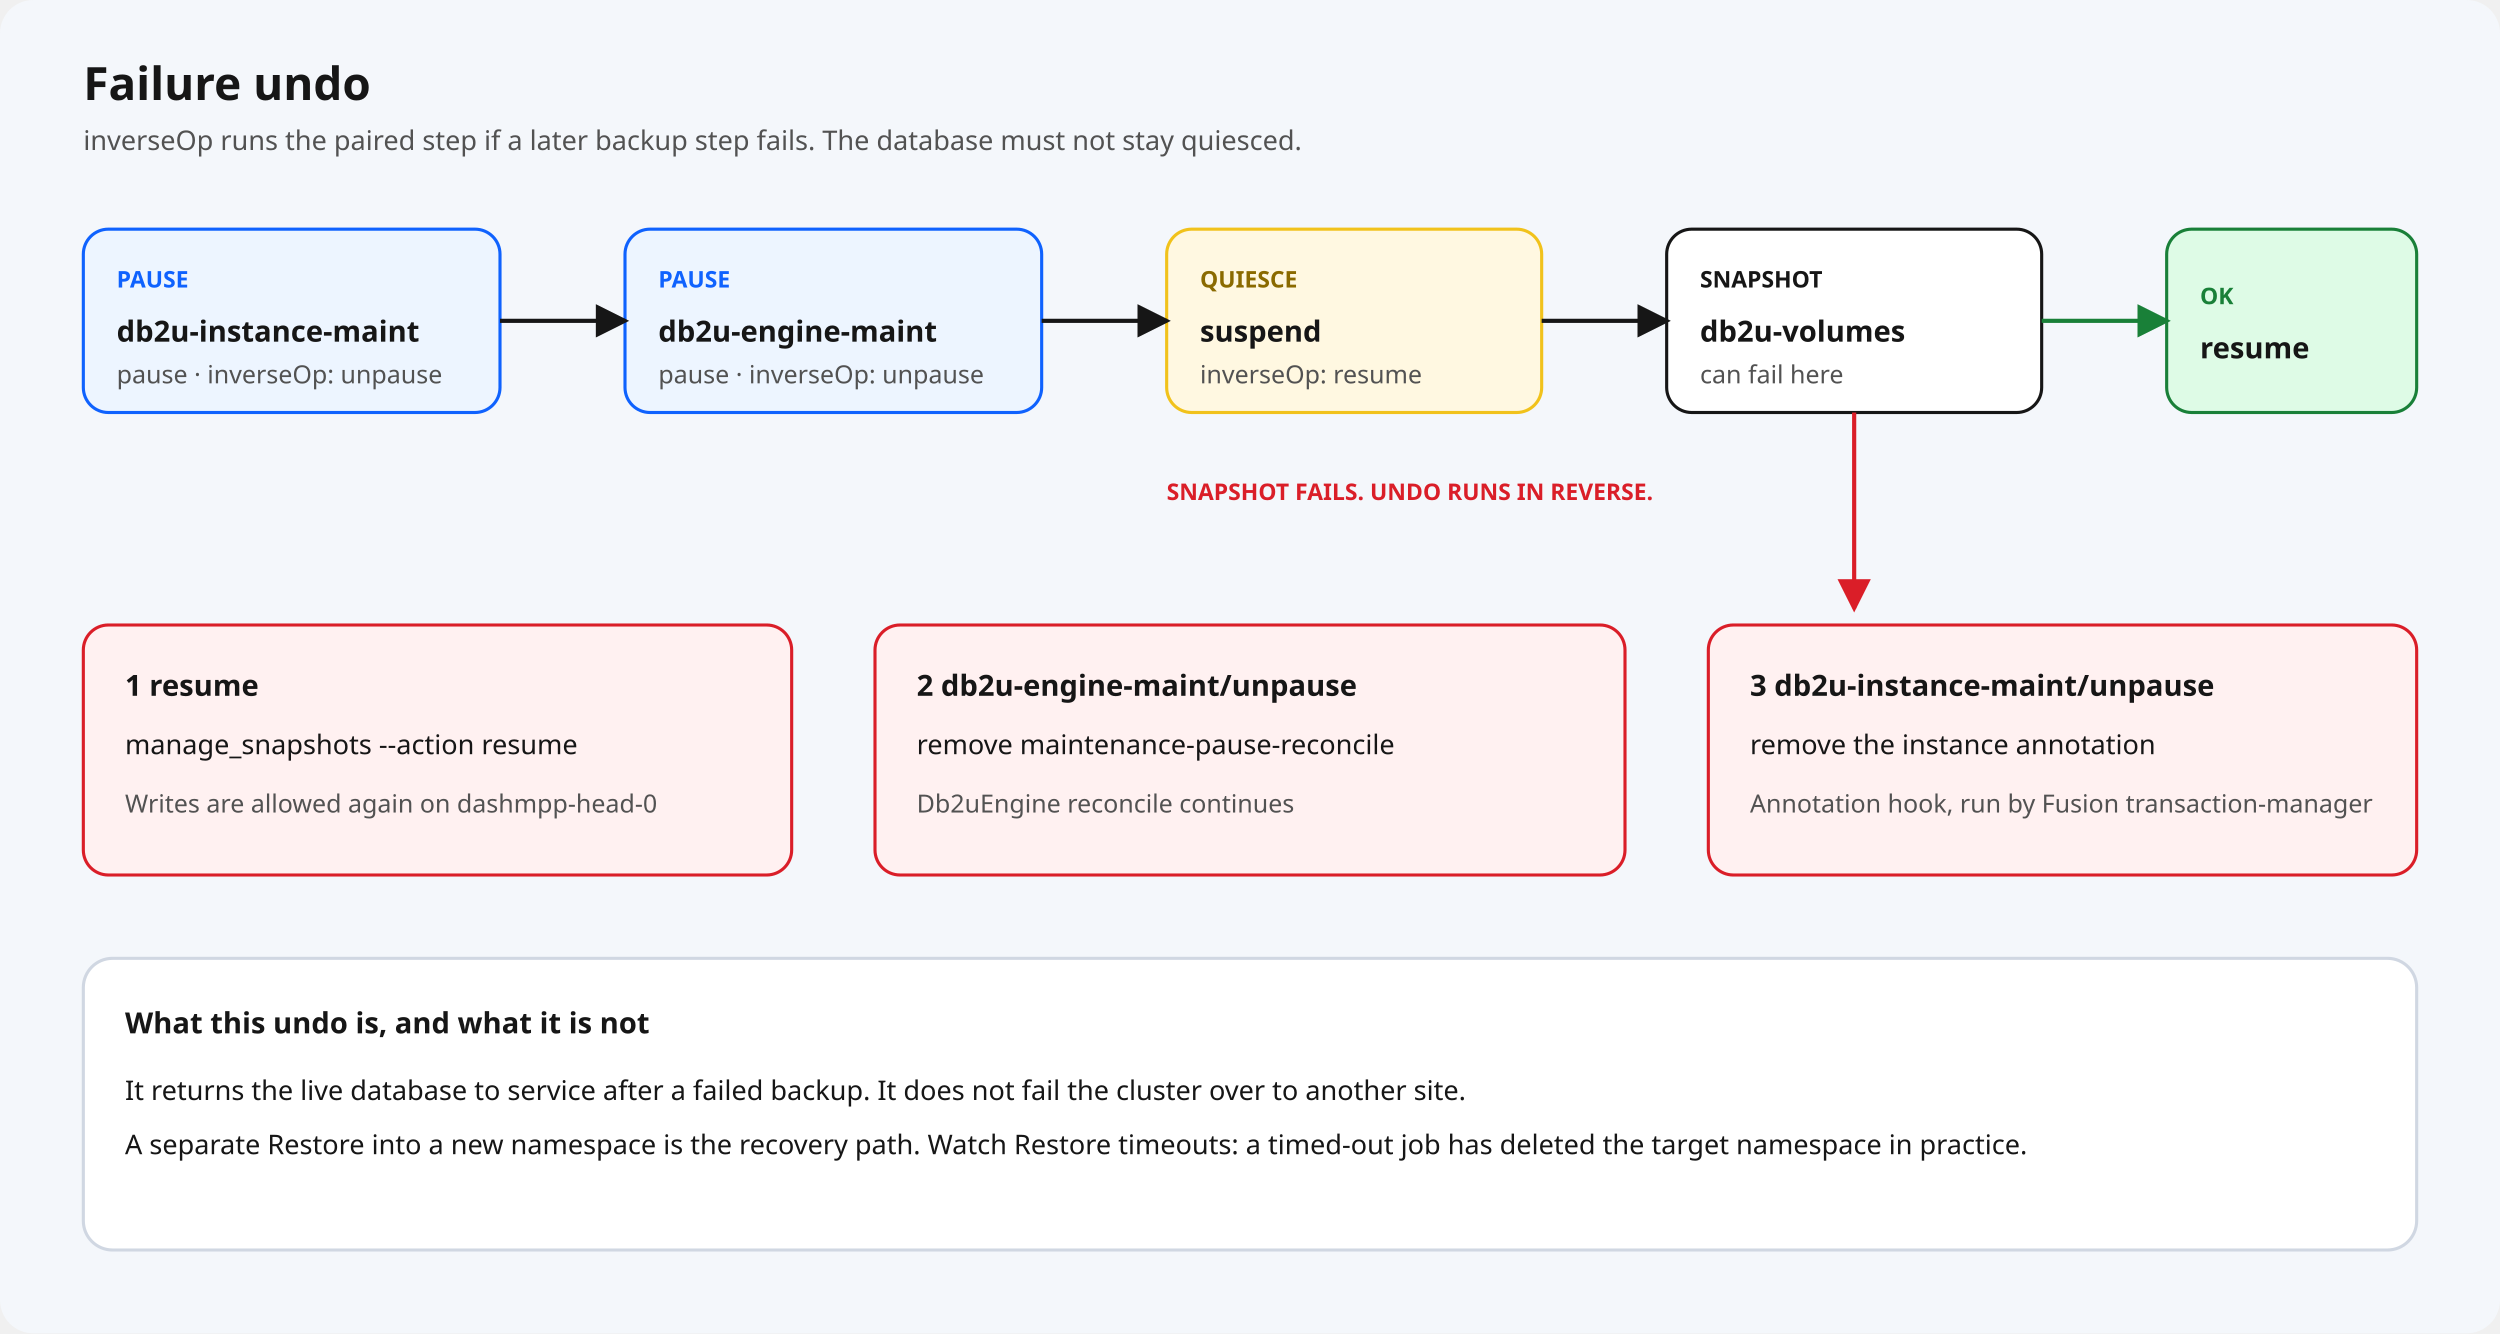
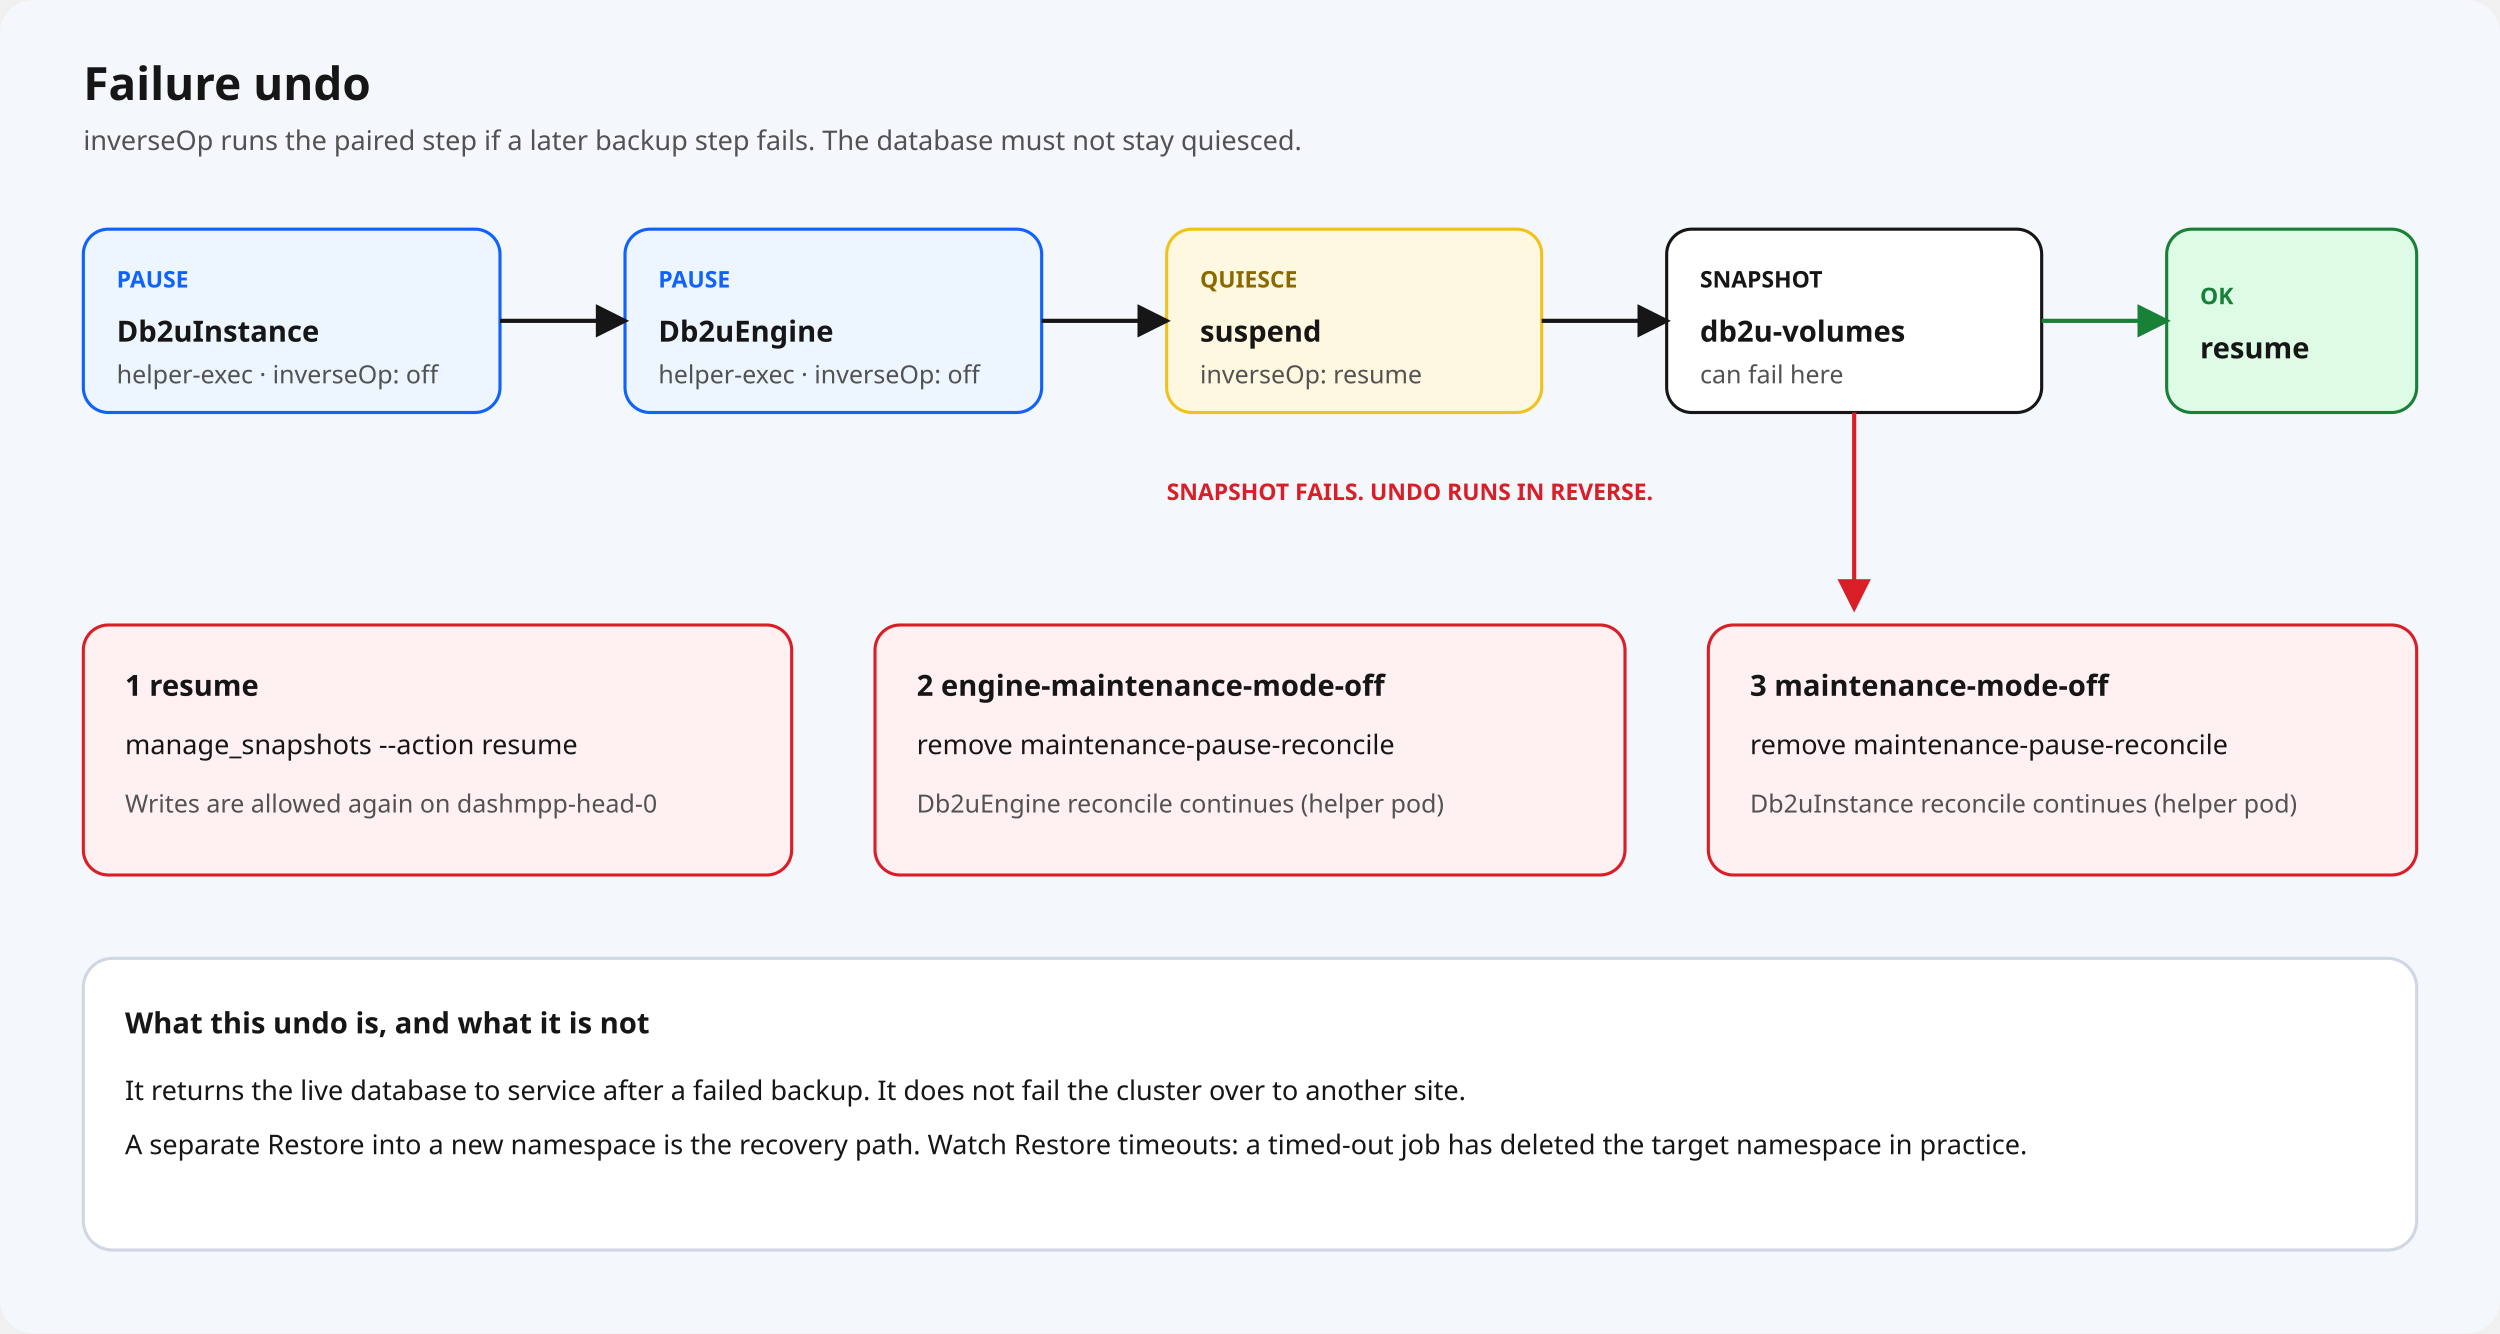
<svg xmlns="http://www.w3.org/2000/svg" viewBox="0 0 1200 640" role="img" aria-labelledby="foTitle foDesc">
  <style>
    .bg { fill: #f4f7fb; }
    .card { fill: #ffffff; stroke: #d0d7e2; stroke-width: 1.5; }
    .title { font: 600 22px system-ui, Segoe UI, sans-serif; fill: #161616; }
    .sub { font: 400 13px system-ui, Segoe UI, sans-serif; fill: #525252; }
    .h { font: 600 14px system-ui, Segoe UI, sans-serif; fill: #161616; }
    .b { font: 400 13px system-ui, Segoe UI, sans-serif; fill: #161616; }
    .m { font: 500 12px system-ui, Segoe UI, sans-serif; fill: #525252; }
    .chip { font: 600 11px system-ui, Segoe UI, sans-serif; }
  </style>
  <rect class="bg" width="1200" height="640" rx="16" />
  <text class="title" x="40" y="48">Failure undo</text>
  <text class="sub" x="40" y="72">inverseOp runs the paired step if a later backup step fails. The database must not stay quiesced.</text>
  <rect x="40" y="110" width="200" height="88" rx="12" fill="#edf5ff" stroke="#0f62fe" stroke-width="1.5" />
  <text class="chip" x="56" y="138" fill="#0f62fe">PAUSE</text>
-   <text class="h" x="56" y="164">db2u-instance-maint</text>
-   <text class="m" x="56" y="184">pause · inverseOp: unpause</text>
+   <text class="h" x="56" y="164">Db2uInstance</text>
+   <text class="m" x="56" y="184">helper-exec · inverseOp: off</text>
  <rect x="300" y="110" width="200" height="88" rx="12" fill="#edf5ff" stroke="#0f62fe" stroke-width="1.5" />
  <text class="chip" x="316" y="138" fill="#0f62fe">PAUSE</text>
-   <text class="h" x="316" y="164">db2u-engine-maint</text>
-   <text class="m" x="316" y="184">pause · inverseOp: unpause</text>
+   <text class="h" x="316" y="164">Db2uEngine</text>
+   <text class="m" x="316" y="184">helper-exec · inverseOp: off</text>
  <rect x="560" y="110" width="180" height="88" rx="12" fill="#fff8e1" stroke="#f1c21b" stroke-width="1.5" />
  <text class="chip" x="576" y="138" fill="#8a6a00">QUIESCE</text>
  <text class="h" x="576" y="164">suspend</text>
  <text class="m" x="576" y="184">inverseOp: resume</text>
  <rect x="800" y="110" width="180" height="88" rx="12" fill="#ffffff" stroke="#161616" stroke-width="1.5" />
  <text class="chip" x="816" y="138" fill="#161616">SNAPSHOT</text>
  <text class="h" x="816" y="164">db2u-volumes</text>
  <text class="m" x="816" y="184">can fail here</text>
  <rect x="1040" y="110" width="120" height="88" rx="12" fill="#defbe6" stroke="#198038" stroke-width="1.5" />
  <text class="chip" x="1056" y="146" fill="#198038">OK</text>
  <text class="h" x="1056" y="172">resume</text>
  <path d="M240 154 H300" stroke="#161616" stroke-width="2" fill="none" marker-end="url(#d)" />
  <path d="M500 154 H560" stroke="#161616" stroke-width="2" fill="none" marker-end="url(#d)" />
  <path d="M740 154 H800" stroke="#161616" stroke-width="2" fill="none" marker-end="url(#d)" />
  <path d="M980 154 H1040" stroke="#198038" stroke-width="2" fill="none" marker-end="url(#g)" />
  <path d="M890 198 V292" stroke="#da1e28" stroke-width="2" fill="none" marker-end="url(#r)" />
  <text class="chip" x="560" y="240" fill="#da1e28">SNAPSHOT FAILS. UNDO RUNS IN REVERSE.</text>
  <rect x="40" y="300" width="340" height="120" rx="12" fill="#fff1f1" stroke="#da1e28" stroke-width="1.5" />
  <text class="h" x="60" y="334">1  resume</text>
  <text class="b" x="60" y="362">manage_snapshots --action resume</text>
  <text class="m" x="60" y="390">Writes are allowed again on dashmpp-head-0</text>
  <rect x="420" y="300" width="360" height="120" rx="12" fill="#fff1f1" stroke="#da1e28" stroke-width="1.5" />
-   <text class="h" x="440" y="334">2  db2u-engine-maint/unpause</text>
+   <text class="h" x="440" y="334">2  engine-maintenance-mode-off</text>
  <text class="b" x="440" y="362">remove maintenance-pause-reconcile</text>
-   <text class="m" x="440" y="390">Db2uEngine reconcile continues</text>
+   <text class="m" x="440" y="390">Db2uEngine reconcile continues (helper pod)</text>
  <rect x="820" y="300" width="340" height="120" rx="12" fill="#fff1f1" stroke="#da1e28" stroke-width="1.5" />
-   <text class="h" x="840" y="334">3  db2u-instance-maint/unpause</text>
-   <text class="b" x="840" y="362">remove the instance annotation</text>
-   <text class="m" x="840" y="390">Annotation hook, run by Fusion transaction-manager</text>
+   <text class="h" x="840" y="334">3  maintenance-mode-off</text>
+   <text class="b" x="840" y="362">remove maintenance-pause-reconcile</text>
+   <text class="m" x="840" y="390">Db2uInstance reconcile continues (helper pod)</text>
  <rect class="card" x="40" y="460" width="1120" height="140" rx="14" />
  <text class="h" x="60" y="496">What this undo is, and what it is not</text>
  <text class="b" x="60" y="528">It returns the live database to service after a failed backup. It does not fail the cluster over to another site.</text>
  <text class="b" x="60" y="554">A separate Restore into a new namespace is the recovery path. Watch Restore timeouts: a timed-out job has deleted the target namespace in practice.</text>
  <defs>
    <marker id="d" markerWidth="8" markerHeight="8" refX="7" refY="4" orient="auto">
      <path d="M0 0 L8 4 L0 8 Z" fill="#161616" />
    </marker>
    <marker id="g" markerWidth="8" markerHeight="8" refX="7" refY="4" orient="auto">
      <path d="M0 0 L8 4 L0 8 Z" fill="#198038" />
    </marker>
    <marker id="r" markerWidth="8" markerHeight="8" refX="7" refY="4" orient="auto">
      <path d="M0 0 L8 4 L0 8 Z" fill="#da1e28" />
    </marker>
  </defs>
</svg>
